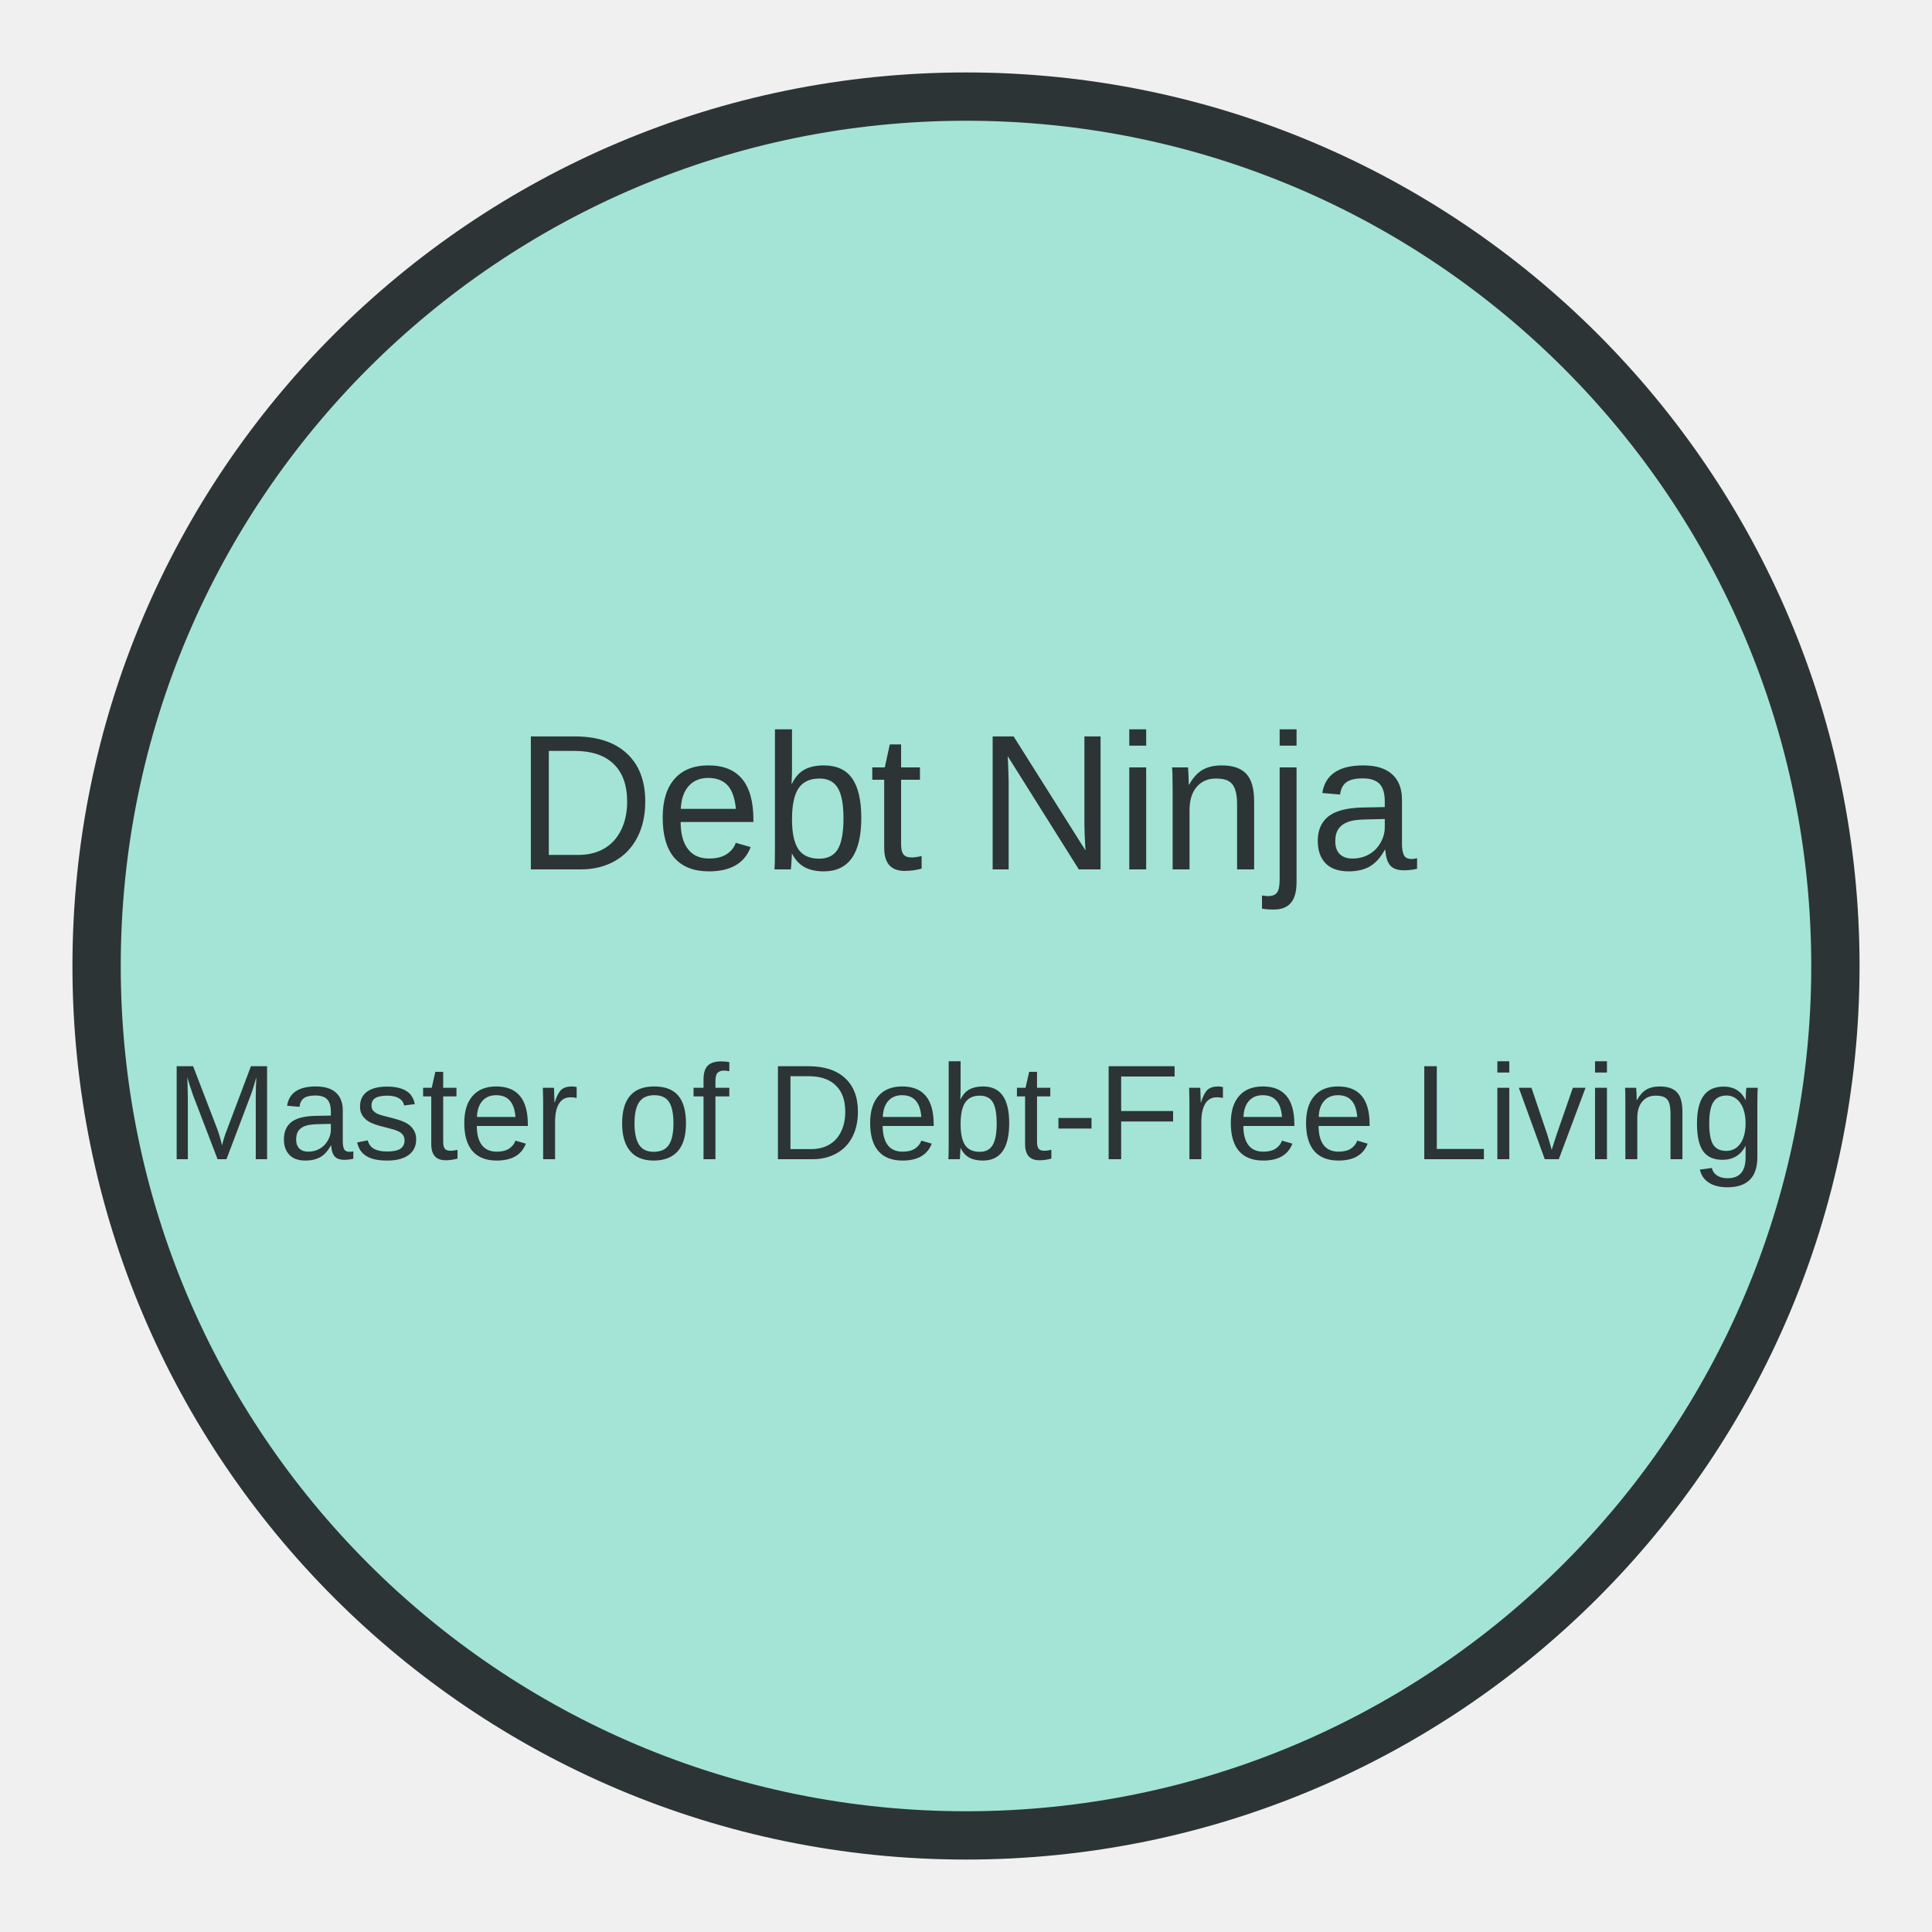
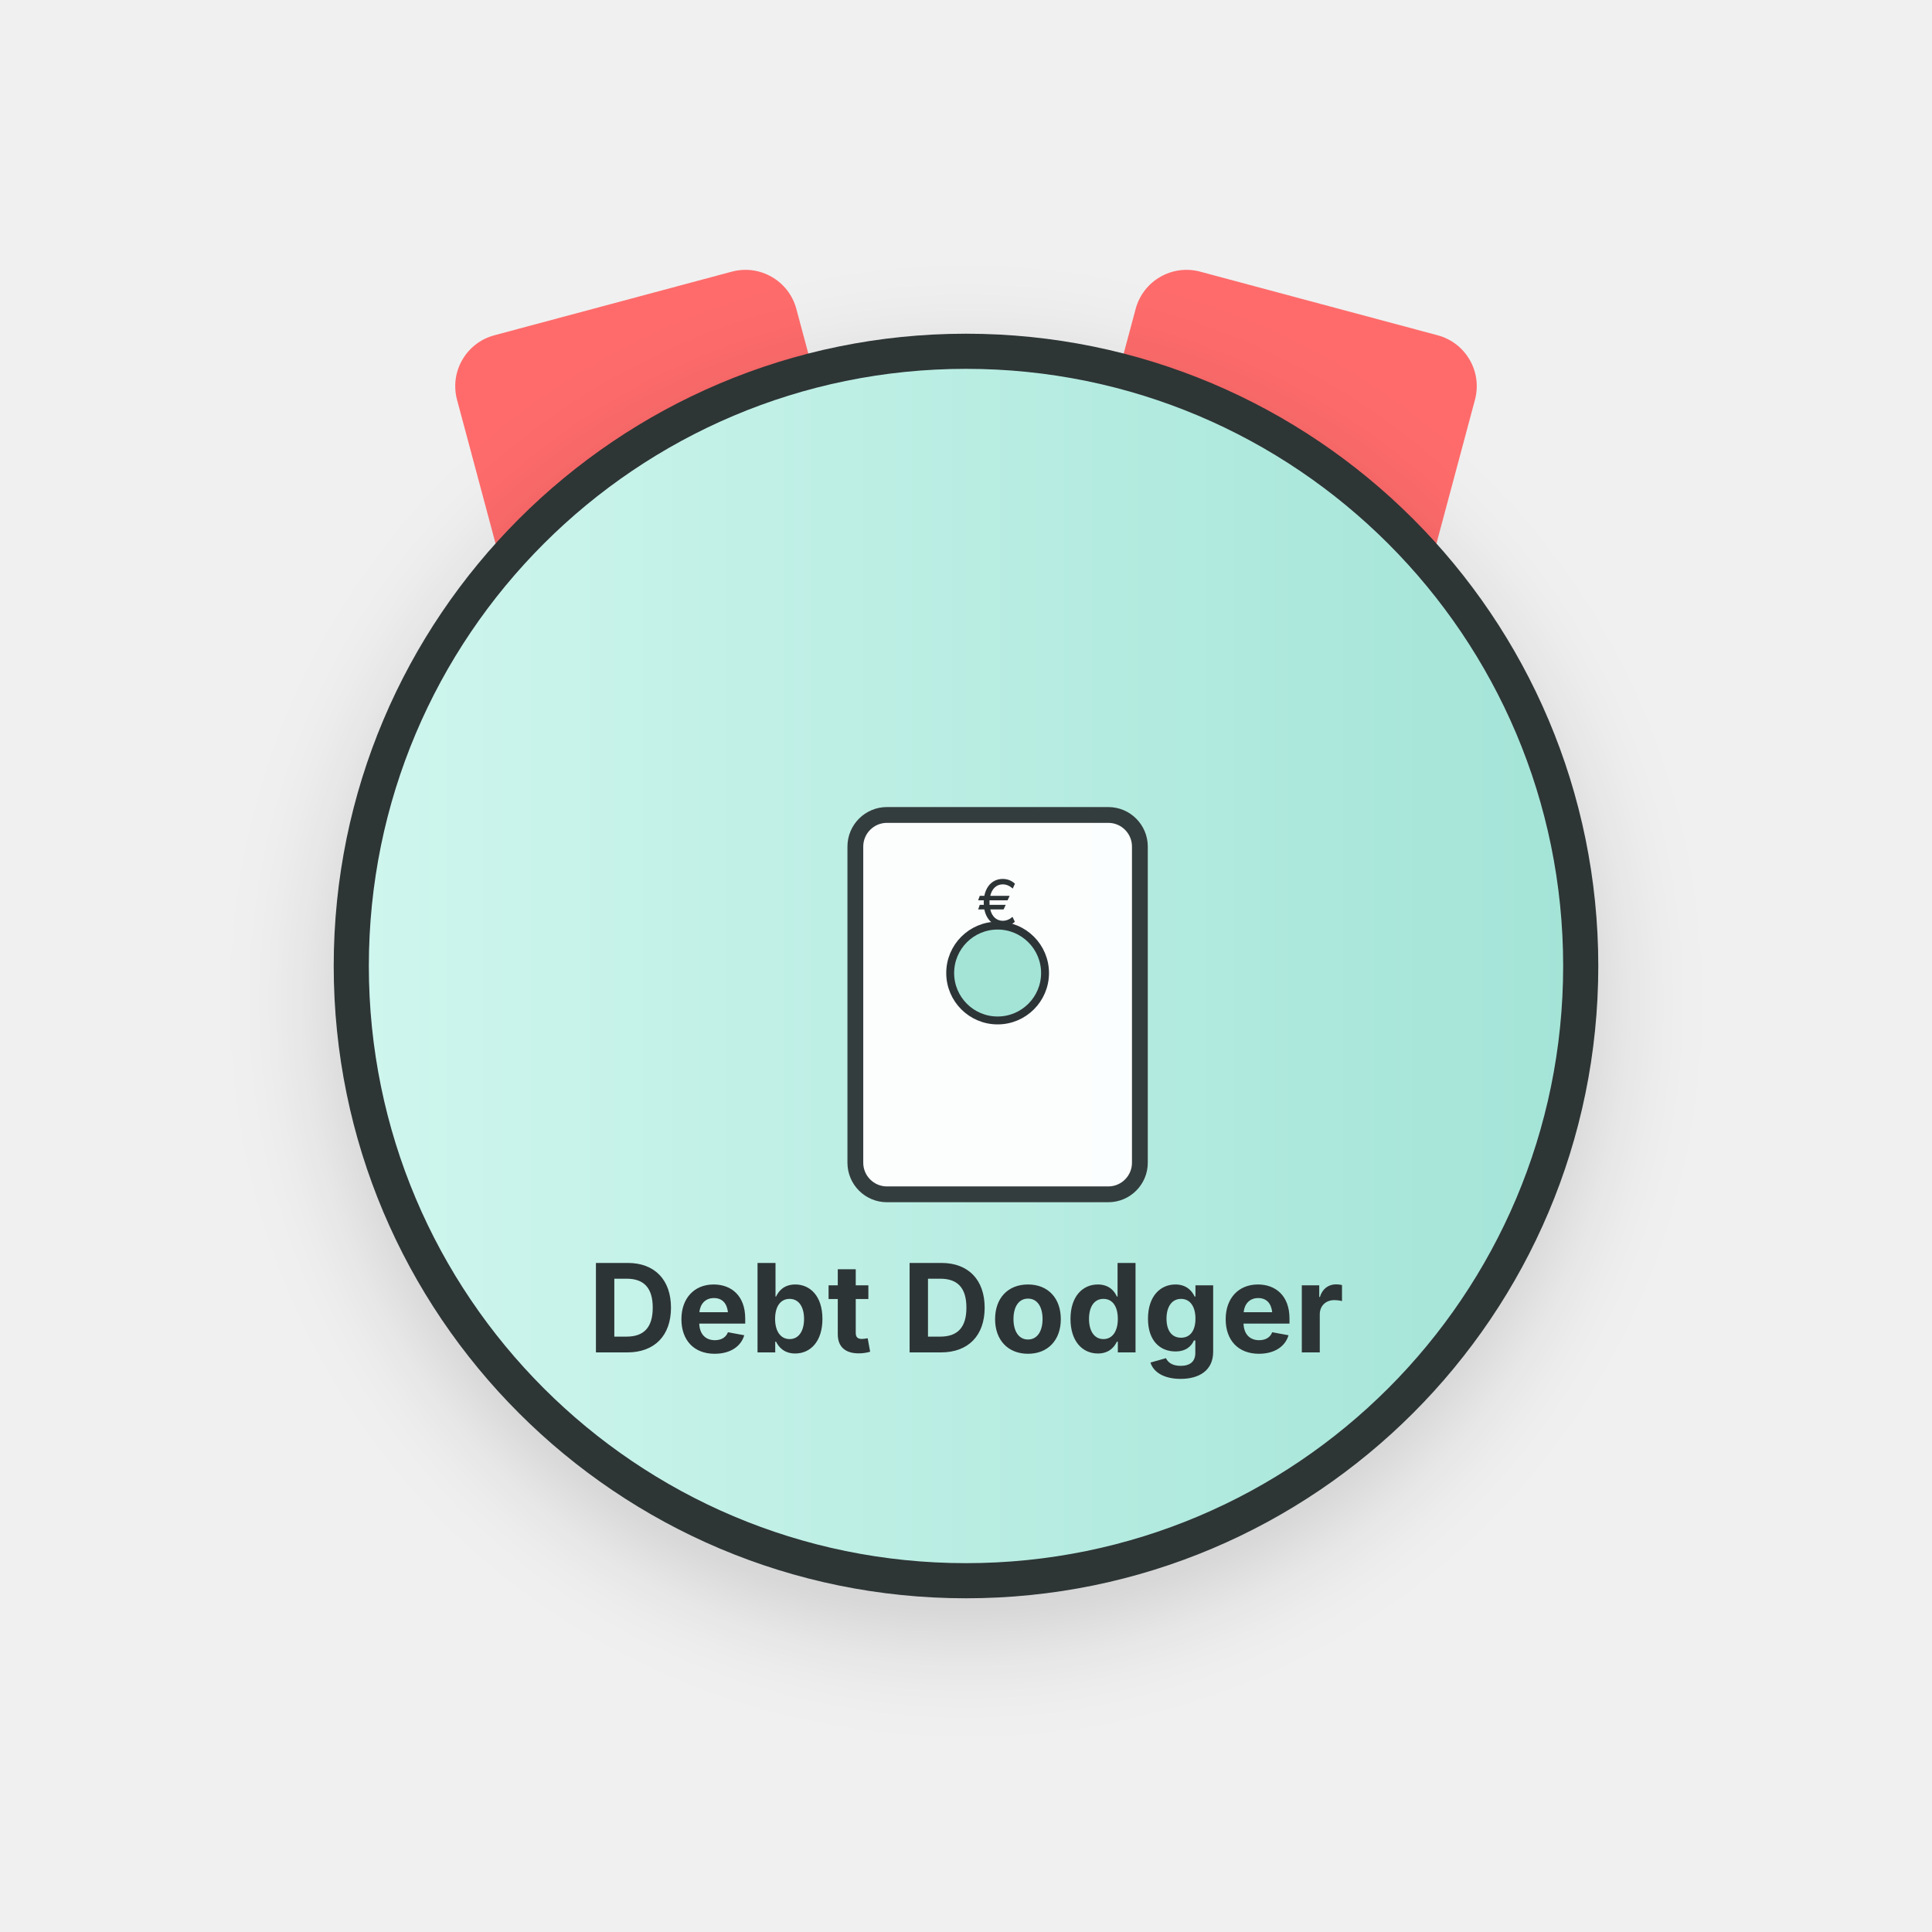
- <svg xmlns="http://www.w3.org/2000/svg" width="200" height="200">
-   <circle cx="100" cy="100" r="90" fill="#A3E4D7" stroke="#2D3436" stroke-width="5" />
-   <text x="100" y="90" text-anchor="middle" font-family="Arial, sans-serif" font-size="20" fill="#2D3436">Debt Ninja</text>
-   <text x="100" y="120" text-anchor="middle" font-family="Arial, sans-serif" font-size="14" fill="#2D3436">Master of Debt-Free Living</text>
+ <svg xmlns="http://www.w3.org/2000/svg" width="220" height="220" viewBox="0 0 220 220" role="img" aria-label="Debt Dodger badge">
+   <defs>
+     <linearGradient id="g1" x1="0" x2="1">
+       <stop offset="0%" stop-color="#CFF6EE" />
+       <stop offset="100%" stop-color="#A3E4D7" />
+     </linearGradient>
+     <filter id="shadow" x="-20%" y="-20%" width="140%" height="140%">
+       <feDropShadow dx="0" dy="4" stdDeviation="6" flood-color="#000" flood-opacity="0.15" />
+     </filter>
+   </defs>
+   <g transform="translate(110,30)">
+     <rect x="-60" y="-6" width="40" height="60" rx="6" fill="#FF6B6B" transform="rotate(-15)" />
+     <rect x="20" y="-6" width="40" height="60" rx="6" fill="#FF6B6B" transform="rotate(15)" />
+   </g>
+   <g transform="translate(110,110)">
+     <circle r="70" fill="url(#g1)" stroke="#2D3436" stroke-width="4" filter="url(#shadow)" />
+     <g transform="translate(-18,-10) scale(0.9)">
+       <rect x="6" y="-8" width="36" height="48" rx="4" fill="#FFFFFF" opacity="0.95" stroke="#2D3436" stroke-width="2" />
+       <circle cx="24" cy="12" r="6" fill="#A3E4D7" stroke="#2D3436" stroke-width="1" />
+       <text x="24" y="6" text-anchor="middle" font-family="Inter, Arial" font-size="8" fill="#2D3436">€</text>
+     </g>
+     <text x="0" y="44" text-anchor="middle" font-family="Inter, Arial" font-weight="700" font-size="14" fill="#2D3436">Debt Dodger</text>
+   </g>
</svg>
